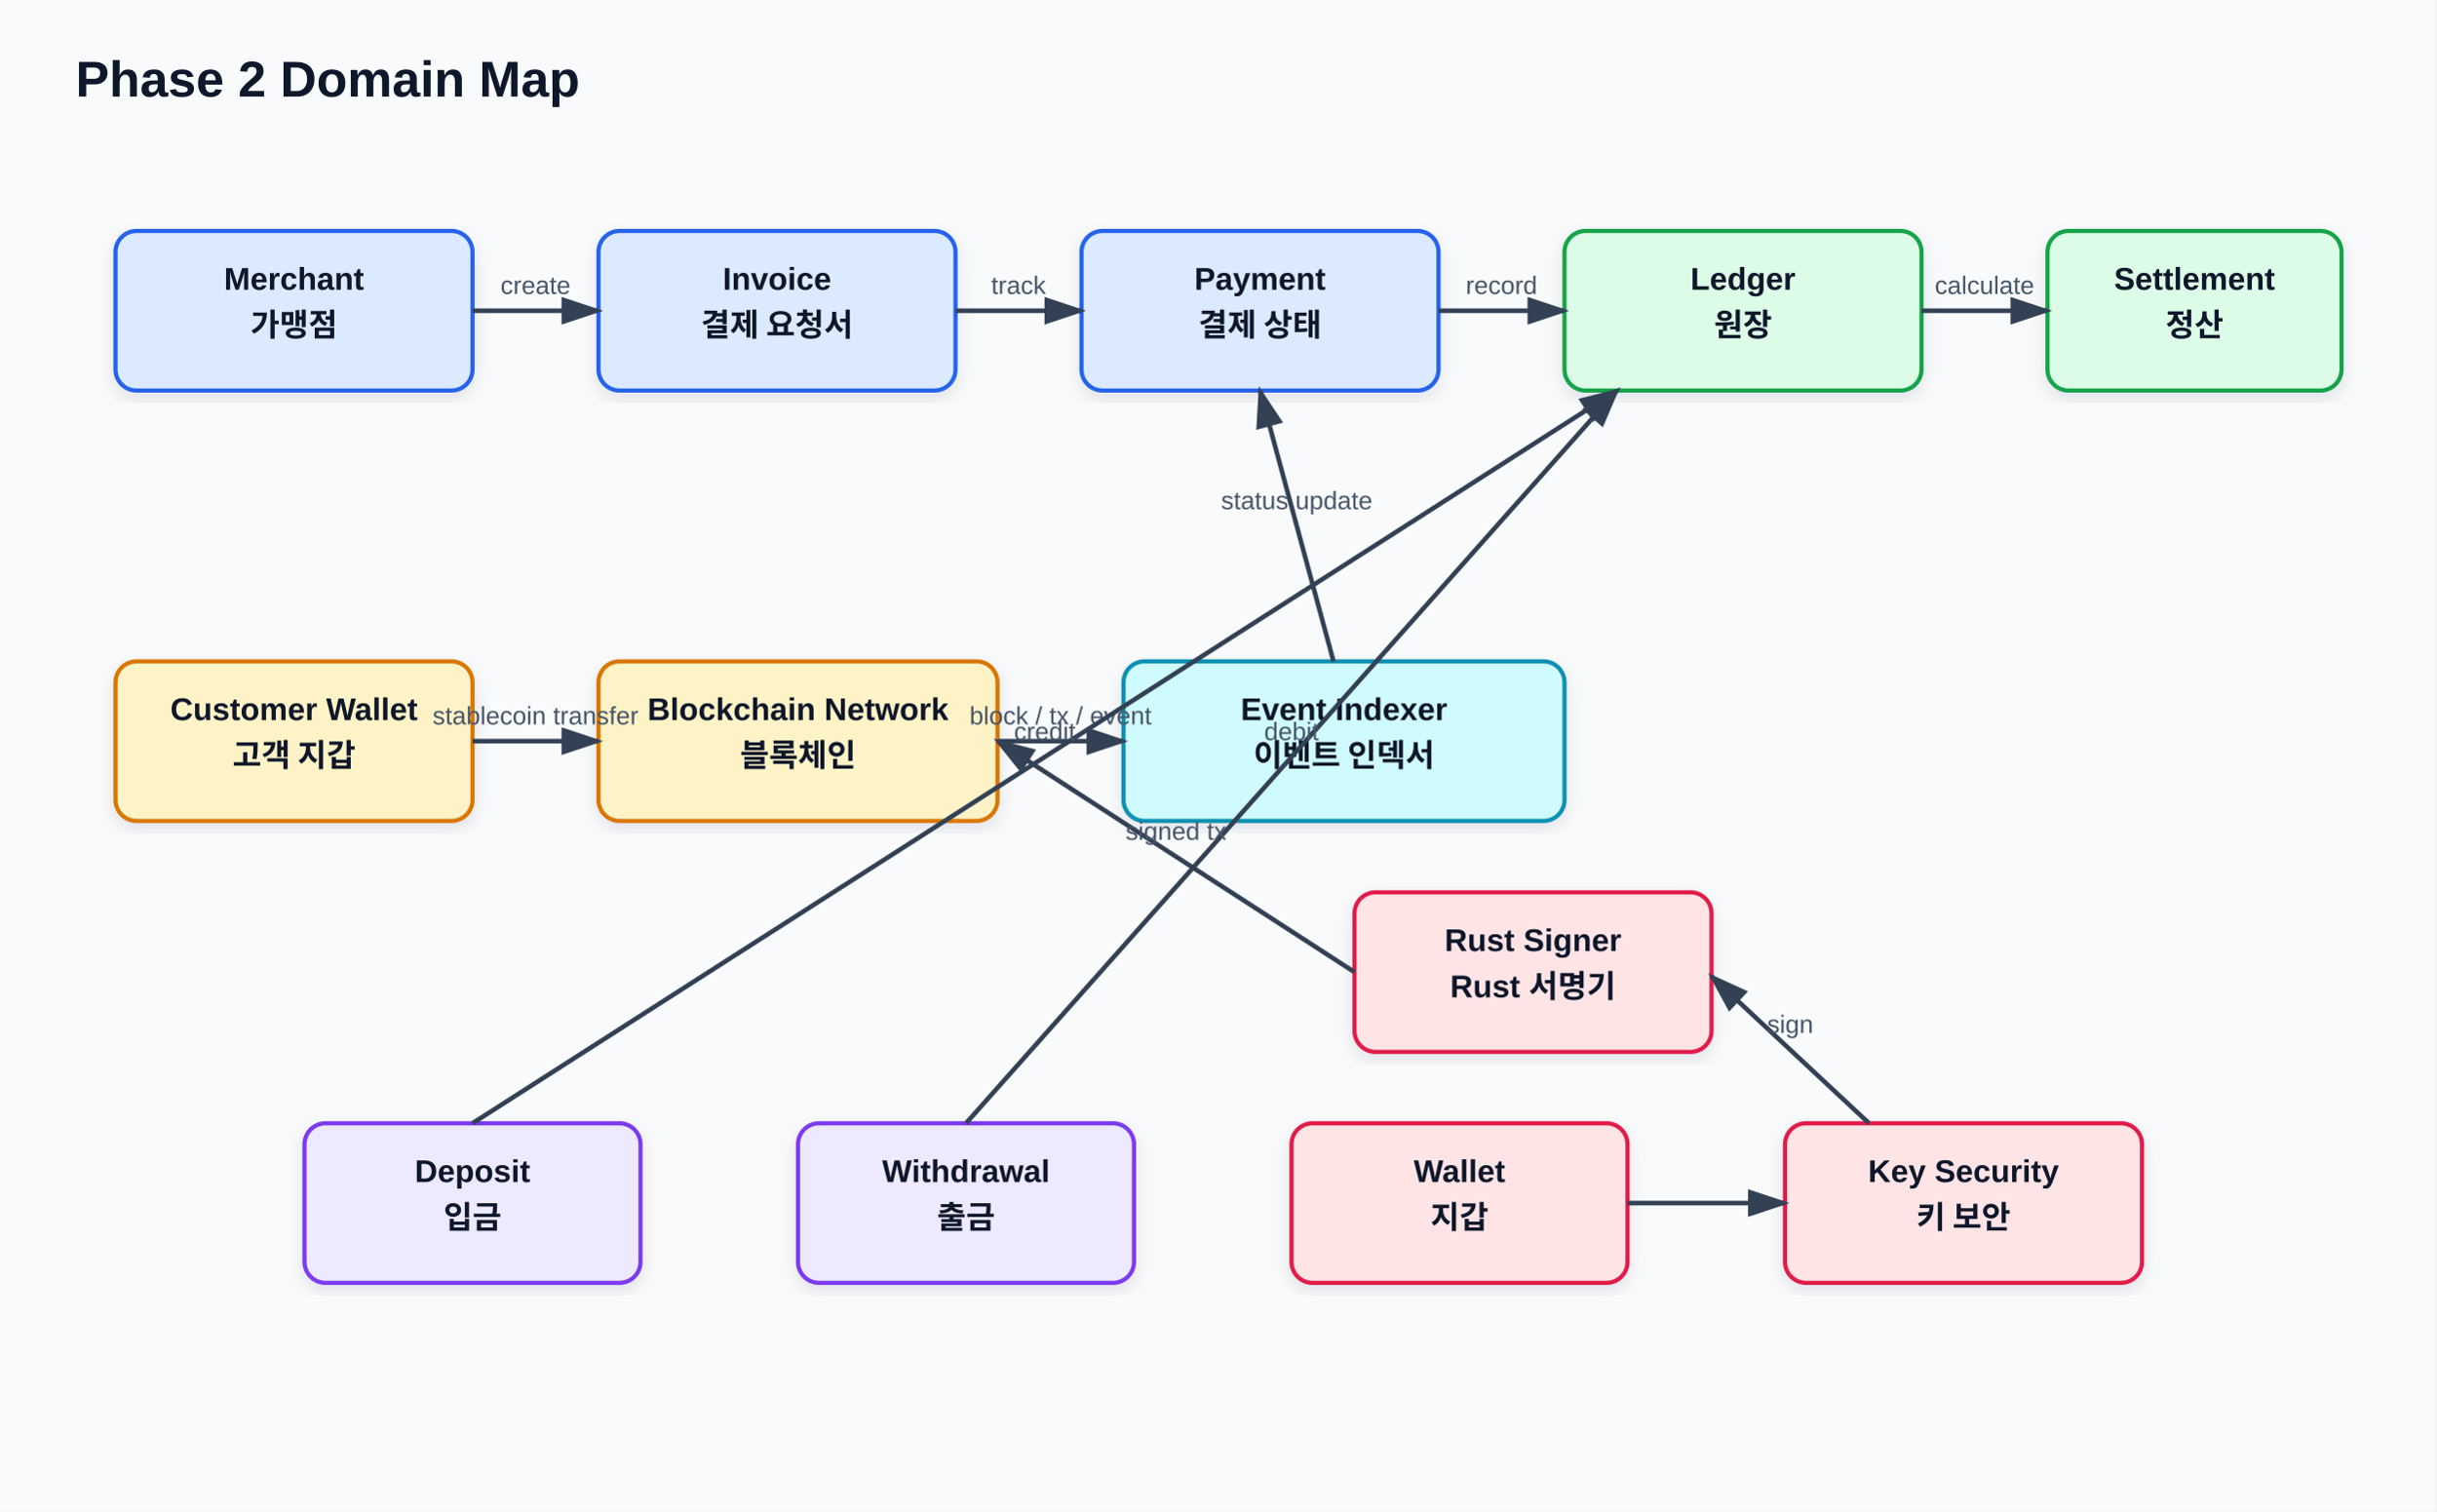
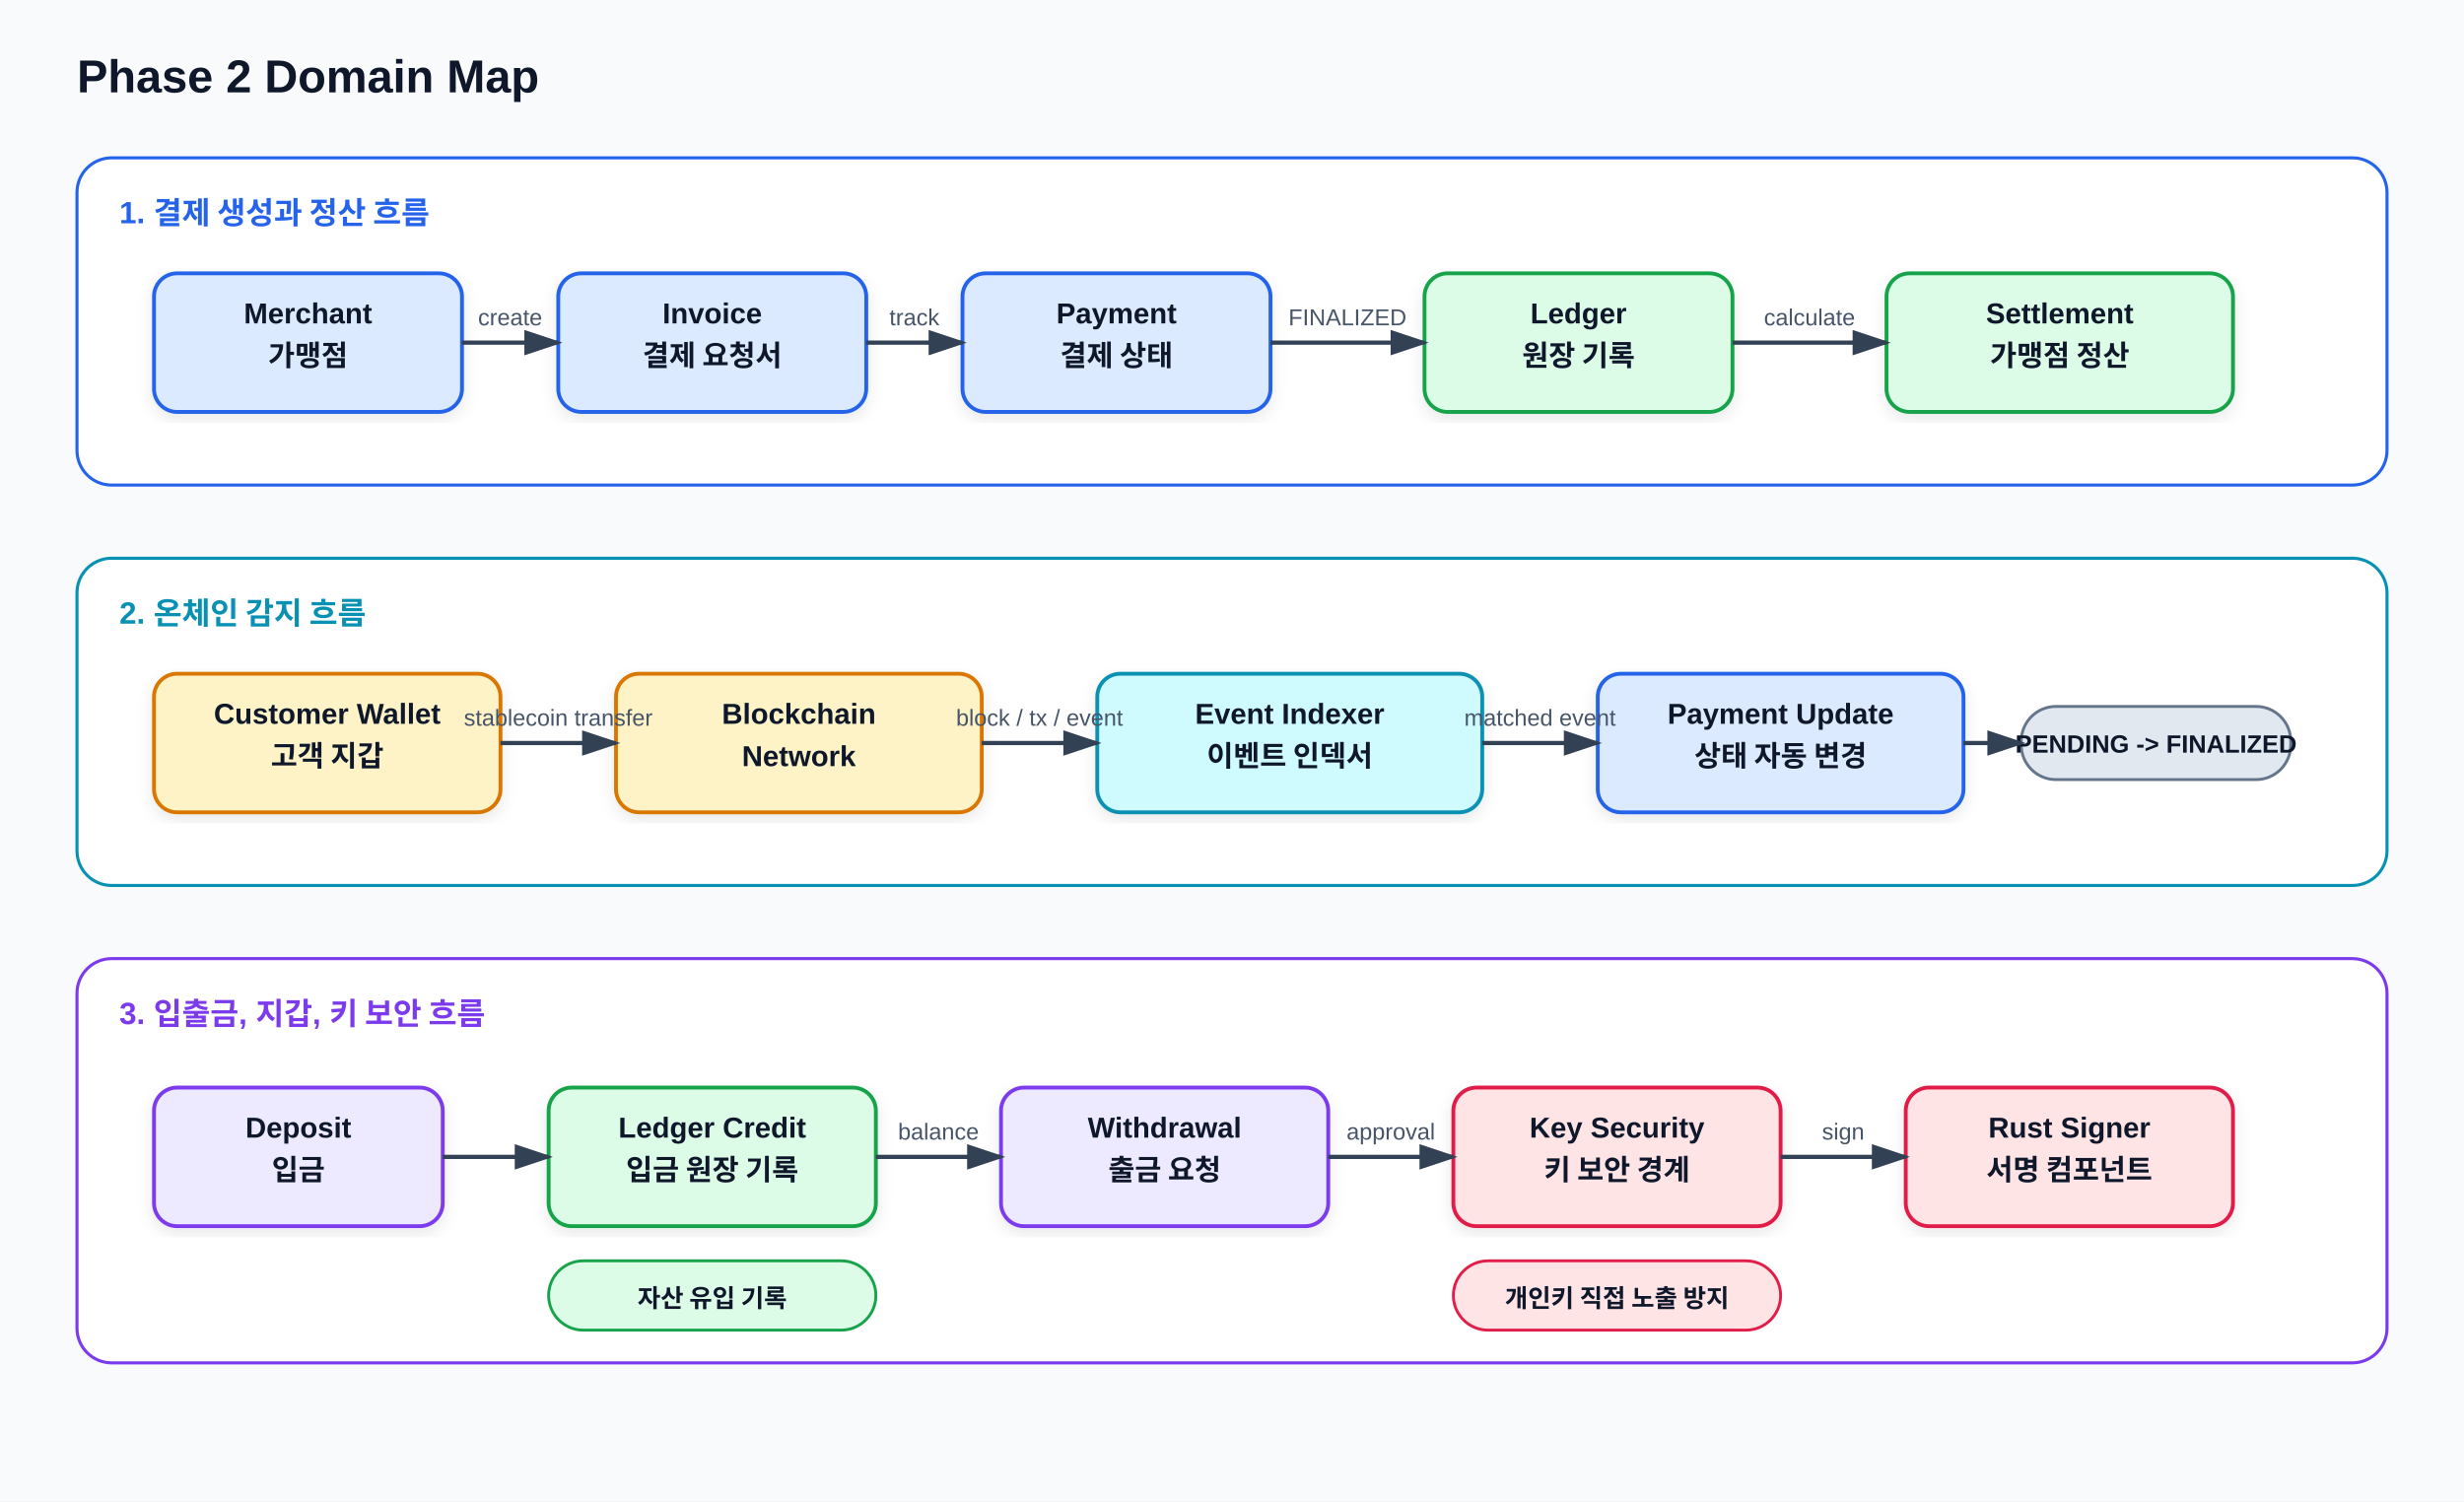
- <svg xmlns="http://www.w3.org/2000/svg" width="1160" height="720" viewBox="0 0 1160 720" role="img" aria-labelledby="title desc">
+ <svg xmlns="http://www.w3.org/2000/svg" width="1280" height="780" viewBox="0 0 1280 780" role="img" aria-labelledby="title desc">
  <defs>
    <marker id="arrow" markerWidth="10" markerHeight="10" refX="8" refY="3" orient="auto" markerUnits="strokeWidth">
      <path d="M0,0 L0,6 L9,3 z" fill="#334155" />
    </marker>
    <filter id="shadow" x="-8%" y="-8%" width="116%" height="116%">
-       <feDropShadow dx="0" dy="3" stdDeviation="4" flood-color="#0f172a" flood-opacity="0.10" />
+       <feDropShadow dx="0" dy="3" stdDeviation="4" flood-color="#0f172a" flood-opacity="0.09" />
    </filter>
  </defs>
-   <rect x="0" y="0" width="1160" height="720" rx="0" fill="#f8fafc" />
-   <text x="36" y="46" font-family="Arial, 'Apple SD Gothic Neo', sans-serif" font-size="24" font-weight="700" fill="#0f172a">Phase 2 Domain Map</text>
-   <rect x="55" y="110" width="170" height="76" rx="10" fill="#dbeafe" stroke="#2563eb" stroke-width="2" filter="url(#shadow)" />
-   <text x="140" y="138" text-anchor="middle" font-family="Arial, 'Apple SD Gothic Neo', sans-serif" font-size="15" font-weight="600" fill="#0f172a">Merchant</text>
-   <text x="140" y="160" text-anchor="middle" font-family="Arial, 'Apple SD Gothic Neo', sans-serif" font-size="15" font-weight="600" fill="#0f172a">가맹점</text>
-   <rect x="285" y="110" width="170" height="76" rx="10" fill="#dbeafe" stroke="#2563eb" stroke-width="2" filter="url(#shadow)" />
-   <text x="370" y="138" text-anchor="middle" font-family="Arial, 'Apple SD Gothic Neo', sans-serif" font-size="15" font-weight="600" fill="#0f172a">Invoice</text>
-   <text x="370" y="160" text-anchor="middle" font-family="Arial, 'Apple SD Gothic Neo', sans-serif" font-size="15" font-weight="600" fill="#0f172a">결제 요청서</text>
-   <rect x="515" y="110" width="170" height="76" rx="10" fill="#dbeafe" stroke="#2563eb" stroke-width="2" filter="url(#shadow)" />
-   <text x="600" y="138" text-anchor="middle" font-family="Arial, 'Apple SD Gothic Neo', sans-serif" font-size="15" font-weight="600" fill="#0f172a">Payment</text>
-   <text x="600" y="160" text-anchor="middle" font-family="Arial, 'Apple SD Gothic Neo', sans-serif" font-size="15" font-weight="600" fill="#0f172a">결제 상태</text>
-   <rect x="745" y="110" width="170" height="76" rx="10" fill="#dcfce7" stroke="#16a34a" stroke-width="2" filter="url(#shadow)" />
-   <text x="830" y="138" text-anchor="middle" font-family="Arial, 'Apple SD Gothic Neo', sans-serif" font-size="15" font-weight="600" fill="#0f172a">Ledger</text>
-   <text x="830" y="160" text-anchor="middle" font-family="Arial, 'Apple SD Gothic Neo', sans-serif" font-size="15" font-weight="600" fill="#0f172a">원장</text>
-   <rect x="975" y="110" width="140" height="76" rx="10" fill="#dcfce7" stroke="#16a34a" stroke-width="2" filter="url(#shadow)" />
-   <text x="1045" y="138" text-anchor="middle" font-family="Arial, 'Apple SD Gothic Neo', sans-serif" font-size="15" font-weight="600" fill="#0f172a">Settlement</text>
-   <text x="1045" y="160" text-anchor="middle" font-family="Arial, 'Apple SD Gothic Neo', sans-serif" font-size="15" font-weight="600" fill="#0f172a">정산</text>
-   <line x1="225" y1="148" x2="285" y2="148" stroke="#334155" stroke-width="2.2" marker-end="url(#arrow)" />
-   <text x="255" y="140" text-anchor="middle" font-family="Arial, 'Apple SD Gothic Neo', sans-serif" font-size="12" fill="#475569">create</text>
-   <line x1="455" y1="148" x2="515" y2="148" stroke="#334155" stroke-width="2.2" marker-end="url(#arrow)" />
-   <text x="485" y="140" text-anchor="middle" font-family="Arial, 'Apple SD Gothic Neo', sans-serif" font-size="12" fill="#475569">track</text>
-   <line x1="685" y1="148" x2="745" y2="148" stroke="#334155" stroke-width="2.2" marker-end="url(#arrow)" />
-   <text x="715" y="140" text-anchor="middle" font-family="Arial, 'Apple SD Gothic Neo', sans-serif" font-size="12" fill="#475569">record</text>
-   <line x1="915" y1="148" x2="975" y2="148" stroke="#334155" stroke-width="2.2" marker-end="url(#arrow)" />
-   <text x="945" y="140" text-anchor="middle" font-family="Arial, 'Apple SD Gothic Neo', sans-serif" font-size="12" fill="#475569">calculate</text>
-   <rect x="55" y="315" width="170" height="76" rx="10" fill="#fef3c7" stroke="#d97706" stroke-width="2" filter="url(#shadow)" />
-   <text x="140" y="343" text-anchor="middle" font-family="Arial, 'Apple SD Gothic Neo', sans-serif" font-size="15" font-weight="600" fill="#0f172a">Customer Wallet</text>
-   <text x="140" y="365" text-anchor="middle" font-family="Arial, 'Apple SD Gothic Neo', sans-serif" font-size="15" font-weight="600" fill="#0f172a">고객 지갑</text>
-   <rect x="285" y="315" width="190" height="76" rx="10" fill="#fef3c7" stroke="#d97706" stroke-width="2" filter="url(#shadow)" />
-   <text x="380" y="343" text-anchor="middle" font-family="Arial, 'Apple SD Gothic Neo', sans-serif" font-size="15" font-weight="600" fill="#0f172a">Blockchain Network</text>
-   <text x="380" y="365" text-anchor="middle" font-family="Arial, 'Apple SD Gothic Neo', sans-serif" font-size="15" font-weight="600" fill="#0f172a">블록체인</text>
-   <rect x="535" y="315" width="210" height="76" rx="10" fill="#cffafe" stroke="#0891b2" stroke-width="2" filter="url(#shadow)" />
-   <text x="640" y="343" text-anchor="middle" font-family="Arial, 'Apple SD Gothic Neo', sans-serif" font-size="15" font-weight="600" fill="#0f172a">Event Indexer</text>
-   <text x="640" y="365" text-anchor="middle" font-family="Arial, 'Apple SD Gothic Neo', sans-serif" font-size="15" font-weight="600" fill="#0f172a">이벤트 인덱서</text>
-   <line x1="225" y1="353" x2="285" y2="353" stroke="#334155" stroke-width="2.2" marker-end="url(#arrow)" />
-   <text x="255" y="345" text-anchor="middle" font-family="Arial, 'Apple SD Gothic Neo', sans-serif" font-size="12" fill="#475569">stablecoin transfer</text>
-   <line x1="475" y1="353" x2="535" y2="353" stroke="#334155" stroke-width="2.2" marker-end="url(#arrow)" />
-   <text x="505" y="345" text-anchor="middle" font-family="Arial, 'Apple SD Gothic Neo', sans-serif" font-size="12" fill="#475569">block / tx / event</text>
-   <line x1="635" y1="315" x2="600" y2="186" stroke="#334155" stroke-width="2.2" marker-end="url(#arrow)" />
-   <text x="617.5" y="242.5" text-anchor="middle" font-family="Arial, 'Apple SD Gothic Neo', sans-serif" font-size="12" fill="#475569">status update</text>
-   <rect x="145" y="535" width="160" height="76" rx="10" fill="#ede9fe" stroke="#7c3aed" stroke-width="2" filter="url(#shadow)" />
-   <text x="225" y="563" text-anchor="middle" font-family="Arial, 'Apple SD Gothic Neo', sans-serif" font-size="15" font-weight="600" fill="#0f172a">Deposit</text>
-   <text x="225" y="585" text-anchor="middle" font-family="Arial, 'Apple SD Gothic Neo', sans-serif" font-size="15" font-weight="600" fill="#0f172a">입금</text>
-   <rect x="380" y="535" width="160" height="76" rx="10" fill="#ede9fe" stroke="#7c3aed" stroke-width="2" filter="url(#shadow)" />
-   <text x="460" y="563" text-anchor="middle" font-family="Arial, 'Apple SD Gothic Neo', sans-serif" font-size="15" font-weight="600" fill="#0f172a">Withdrawal</text>
-   <text x="460" y="585" text-anchor="middle" font-family="Arial, 'Apple SD Gothic Neo', sans-serif" font-size="15" font-weight="600" fill="#0f172a">출금</text>
-   <rect x="615" y="535" width="160" height="76" rx="10" fill="#ffe4e6" stroke="#e11d48" stroke-width="2" filter="url(#shadow)" />
-   <text x="695" y="563" text-anchor="middle" font-family="Arial, 'Apple SD Gothic Neo', sans-serif" font-size="15" font-weight="600" fill="#0f172a">Wallet</text>
-   <text x="695" y="585" text-anchor="middle" font-family="Arial, 'Apple SD Gothic Neo', sans-serif" font-size="15" font-weight="600" fill="#0f172a">지갑</text>
-   <rect x="850" y="535" width="170" height="76" rx="10" fill="#ffe4e6" stroke="#e11d48" stroke-width="2" filter="url(#shadow)" />
-   <text x="935" y="563" text-anchor="middle" font-family="Arial, 'Apple SD Gothic Neo', sans-serif" font-size="15" font-weight="600" fill="#0f172a">Key Security</text>
-   <text x="935" y="585" text-anchor="middle" font-family="Arial, 'Apple SD Gothic Neo', sans-serif" font-size="15" font-weight="600" fill="#0f172a">키 보안</text>
-   <rect x="645" y="425" width="170" height="76" rx="10" fill="#ffe4e6" stroke="#e11d48" stroke-width="2" filter="url(#shadow)" />
-   <text x="730" y="453" text-anchor="middle" font-family="Arial, 'Apple SD Gothic Neo', sans-serif" font-size="15" font-weight="600" fill="#0f172a">Rust Signer</text>
-   <text x="730" y="475" text-anchor="middle" font-family="Arial, 'Apple SD Gothic Neo', sans-serif" font-size="15" font-weight="600" fill="#0f172a">Rust 서명기</text>
-   <line x1="225" y1="535" x2="770" y2="186" stroke="#334155" stroke-width="2.2" marker-end="url(#arrow)" />
-   <text x="497.5" y="352.5" text-anchor="middle" font-family="Arial, 'Apple SD Gothic Neo', sans-serif" font-size="12" fill="#475569">credit</text>
-   <line x1="460" y1="535" x2="770" y2="186" stroke="#334155" stroke-width="2.2" marker-end="url(#arrow)" />
-   <text x="615" y="352.5" text-anchor="middle" font-family="Arial, 'Apple SD Gothic Neo', sans-serif" font-size="12" fill="#475569">debit</text>
-   <line x1="775" y1="573" x2="850" y2="573" stroke="#334155" stroke-width="2.2" marker-end="url(#arrow)" />
-   <line x1="890" y1="535" x2="815" y2="465" stroke="#334155" stroke-width="2.2" marker-end="url(#arrow)" />
-   <text x="852.5" y="492" text-anchor="middle" font-family="Arial, 'Apple SD Gothic Neo', sans-serif" font-size="12" fill="#475569">sign</text>
-   <line x1="645" y1="463" x2="475" y2="353" stroke="#334155" stroke-width="2.2" marker-end="url(#arrow)" />
-   <text x="560" y="400" text-anchor="middle" font-family="Arial, 'Apple SD Gothic Neo', sans-serif" font-size="12" fill="#475569">signed tx</text>
+   <rect x="0" y="0" width="1280" height="780" fill="#f8fafc" />
+   <text x="40" y="48" font-family="Arial, 'Apple SD Gothic Neo', sans-serif" font-size="24" font-weight="700" fill="#0f172a">Phase 2 Domain Map</text>
+   <rect x="40" y="82" width="1200" height="170" rx="18" fill="#ffffff" stroke="#2563eb" stroke-width="1.6" />
+   <text x="62" y="116" font-family="Arial, 'Apple SD Gothic Neo', sans-serif" font-size="16" font-weight="700" fill="#2563eb">1. 결제 생성과 정산 흐름</text>
+   <rect x="80" y="142" width="160" height="72" rx="12" fill="#dbeafe" stroke="#2563eb" stroke-width="2" filter="url(#shadow)" />
+   <text x="160" y="168" text-anchor="middle" font-family="Arial, 'Apple SD Gothic Neo', sans-serif" font-size="15" font-weight="650" fill="#0f172a">Merchant</text>
+   <text x="160" y="190" text-anchor="middle" font-family="Arial, 'Apple SD Gothic Neo', sans-serif" font-size="15" font-weight="650" fill="#0f172a">가맹점</text>
+   <rect x="290" y="142" width="160" height="72" rx="12" fill="#dbeafe" stroke="#2563eb" stroke-width="2" filter="url(#shadow)" />
+   <text x="370" y="168" text-anchor="middle" font-family="Arial, 'Apple SD Gothic Neo', sans-serif" font-size="15" font-weight="650" fill="#0f172a">Invoice</text>
+   <text x="370" y="190" text-anchor="middle" font-family="Arial, 'Apple SD Gothic Neo', sans-serif" font-size="15" font-weight="650" fill="#0f172a">결제 요청서</text>
+   <rect x="500" y="142" width="160" height="72" rx="12" fill="#dbeafe" stroke="#2563eb" stroke-width="2" filter="url(#shadow)" />
+   <text x="580" y="168" text-anchor="middle" font-family="Arial, 'Apple SD Gothic Neo', sans-serif" font-size="15" font-weight="650" fill="#0f172a">Payment</text>
+   <text x="580" y="190" text-anchor="middle" font-family="Arial, 'Apple SD Gothic Neo', sans-serif" font-size="15" font-weight="650" fill="#0f172a">결제 상태</text>
+   <rect x="740" y="142" width="160" height="72" rx="12" fill="#dcfce7" stroke="#16a34a" stroke-width="2" filter="url(#shadow)" />
+   <text x="820" y="168" text-anchor="middle" font-family="Arial, 'Apple SD Gothic Neo', sans-serif" font-size="15" font-weight="650" fill="#0f172a">Ledger</text>
+   <text x="820" y="190" text-anchor="middle" font-family="Arial, 'Apple SD Gothic Neo', sans-serif" font-size="15" font-weight="650" fill="#0f172a">원장 기록</text>
+   <rect x="980" y="142" width="180" height="72" rx="12" fill="#dcfce7" stroke="#16a34a" stroke-width="2" filter="url(#shadow)" />
+   <text x="1070" y="168" text-anchor="middle" font-family="Arial, 'Apple SD Gothic Neo', sans-serif" font-size="15" font-weight="650" fill="#0f172a">Settlement</text>
+   <text x="1070" y="190" text-anchor="middle" font-family="Arial, 'Apple SD Gothic Neo', sans-serif" font-size="15" font-weight="650" fill="#0f172a">가맹점 정산</text>
+   <line x1="240" y1="178" x2="290" y2="178" stroke="#334155" stroke-width="2.2" marker-end="url(#arrow)" />
+   <text x="265" y="169" text-anchor="middle" font-family="Arial, 'Apple SD Gothic Neo', sans-serif" font-size="12" fill="#475569">create</text>
+   <line x1="450" y1="178" x2="500" y2="178" stroke="#334155" stroke-width="2.2" marker-end="url(#arrow)" />
+   <text x="475" y="169" text-anchor="middle" font-family="Arial, 'Apple SD Gothic Neo', sans-serif" font-size="12" fill="#475569">track</text>
+   <line x1="660" y1="178" x2="740" y2="178" stroke="#334155" stroke-width="2.2" marker-end="url(#arrow)" />
+   <text x="700" y="169" text-anchor="middle" font-family="Arial, 'Apple SD Gothic Neo', sans-serif" font-size="12" fill="#475569">FINALIZED</text>
+   <line x1="900" y1="178" x2="980" y2="178" stroke="#334155" stroke-width="2.2" marker-end="url(#arrow)" />
+   <text x="940" y="169" text-anchor="middle" font-family="Arial, 'Apple SD Gothic Neo', sans-serif" font-size="12" fill="#475569">calculate</text>
+   <rect x="40" y="290" width="1200" height="170" rx="18" fill="#ffffff" stroke="#0891b2" stroke-width="1.6" />
+   <text x="62" y="324" font-family="Arial, 'Apple SD Gothic Neo', sans-serif" font-size="16" font-weight="700" fill="#0891b2">2. 온체인 감지 흐름</text>
+   <rect x="80" y="350" width="180" height="72" rx="12" fill="#fef3c7" stroke="#d97706" stroke-width="2" filter="url(#shadow)" />
+   <text x="170" y="376" text-anchor="middle" font-family="Arial, 'Apple SD Gothic Neo', sans-serif" font-size="15" font-weight="650" fill="#0f172a">Customer Wallet</text>
+   <text x="170" y="398" text-anchor="middle" font-family="Arial, 'Apple SD Gothic Neo', sans-serif" font-size="15" font-weight="650" fill="#0f172a">고객 지갑</text>
+   <rect x="320" y="350" width="190" height="72" rx="12" fill="#fef3c7" stroke="#d97706" stroke-width="2" filter="url(#shadow)" />
+   <text x="415" y="376" text-anchor="middle" font-family="Arial, 'Apple SD Gothic Neo', sans-serif" font-size="15" font-weight="650" fill="#0f172a">Blockchain</text>
+   <text x="415" y="398" text-anchor="middle" font-family="Arial, 'Apple SD Gothic Neo', sans-serif" font-size="15" font-weight="650" fill="#0f172a">Network</text>
+   <rect x="570" y="350" width="200" height="72" rx="12" fill="#cffafe" stroke="#0891b2" stroke-width="2" filter="url(#shadow)" />
+   <text x="670" y="376" text-anchor="middle" font-family="Arial, 'Apple SD Gothic Neo', sans-serif" font-size="15" font-weight="650" fill="#0f172a">Event Indexer</text>
+   <text x="670" y="398" text-anchor="middle" font-family="Arial, 'Apple SD Gothic Neo', sans-serif" font-size="15" font-weight="650" fill="#0f172a">이벤트 인덱서</text>
+   <rect x="830" y="350" width="190" height="72" rx="12" fill="#dbeafe" stroke="#2563eb" stroke-width="2" filter="url(#shadow)" />
+   <text x="925" y="376" text-anchor="middle" font-family="Arial, 'Apple SD Gothic Neo', sans-serif" font-size="15" font-weight="650" fill="#0f172a">Payment Update</text>
+   <text x="925" y="398" text-anchor="middle" font-family="Arial, 'Apple SD Gothic Neo', sans-serif" font-size="15" font-weight="650" fill="#0f172a">상태 자동 변경</text>
+   <rect x="1050" y="367" width="140" height="38" rx="18" fill="#e2e8f0" stroke="#64748b" stroke-width="1.5" />
+   <text x="1120" y="391" text-anchor="middle" font-family="Arial, 'Apple SD Gothic Neo', sans-serif" font-size="13" font-weight="700" fill="#0f172a">PENDING -&gt; FINALIZED</text>
+   <line x1="260" y1="386" x2="320" y2="386" stroke="#334155" stroke-width="2.2" marker-end="url(#arrow)" />
+   <text x="290" y="377" text-anchor="middle" font-family="Arial, 'Apple SD Gothic Neo', sans-serif" font-size="12" fill="#475569">stablecoin transfer</text>
+   <line x1="510" y1="386" x2="570" y2="386" stroke="#334155" stroke-width="2.2" marker-end="url(#arrow)" />
+   <text x="540" y="377" text-anchor="middle" font-family="Arial, 'Apple SD Gothic Neo', sans-serif" font-size="12" fill="#475569">block / tx / event</text>
+   <line x1="770" y1="386" x2="830" y2="386" stroke="#334155" stroke-width="2.2" marker-end="url(#arrow)" />
+   <text x="800" y="377" text-anchor="middle" font-family="Arial, 'Apple SD Gothic Neo', sans-serif" font-size="12" fill="#475569">matched event</text>
+   <line x1="1020" y1="386" x2="1050" y2="386" stroke="#334155" stroke-width="2.2" marker-end="url(#arrow)" />
+   <rect x="40" y="498" width="1200" height="210" rx="18" fill="#ffffff" stroke="#7c3aed" stroke-width="1.6" />
+   <text x="62" y="532" font-family="Arial, 'Apple SD Gothic Neo', sans-serif" font-size="16" font-weight="700" fill="#7c3aed">3. 입출금, 지갑, 키 보안 흐름</text>
+   <rect x="80" y="565" width="150" height="72" rx="12" fill="#ede9fe" stroke="#7c3aed" stroke-width="2" filter="url(#shadow)" />
+   <text x="155" y="591" text-anchor="middle" font-family="Arial, 'Apple SD Gothic Neo', sans-serif" font-size="15" font-weight="650" fill="#0f172a">Deposit</text>
+   <text x="155" y="613" text-anchor="middle" font-family="Arial, 'Apple SD Gothic Neo', sans-serif" font-size="15" font-weight="650" fill="#0f172a">입금</text>
+   <rect x="285" y="565" width="170" height="72" rx="12" fill="#dcfce7" stroke="#16a34a" stroke-width="2" filter="url(#shadow)" />
+   <text x="370" y="591" text-anchor="middle" font-family="Arial, 'Apple SD Gothic Neo', sans-serif" font-size="15" font-weight="650" fill="#0f172a">Ledger Credit</text>
+   <text x="370" y="613" text-anchor="middle" font-family="Arial, 'Apple SD Gothic Neo', sans-serif" font-size="15" font-weight="650" fill="#0f172a">입금 원장 기록</text>
+   <rect x="520" y="565" width="170" height="72" rx="12" fill="#ede9fe" stroke="#7c3aed" stroke-width="2" filter="url(#shadow)" />
+   <text x="605" y="591" text-anchor="middle" font-family="Arial, 'Apple SD Gothic Neo', sans-serif" font-size="15" font-weight="650" fill="#0f172a">Withdrawal</text>
+   <text x="605" y="613" text-anchor="middle" font-family="Arial, 'Apple SD Gothic Neo', sans-serif" font-size="15" font-weight="650" fill="#0f172a">출금 요청</text>
+   <rect x="755" y="565" width="170" height="72" rx="12" fill="#ffe4e6" stroke="#e11d48" stroke-width="2" filter="url(#shadow)" />
+   <text x="840" y="591" text-anchor="middle" font-family="Arial, 'Apple SD Gothic Neo', sans-serif" font-size="15" font-weight="650" fill="#0f172a">Key Security</text>
+   <text x="840" y="613" text-anchor="middle" font-family="Arial, 'Apple SD Gothic Neo', sans-serif" font-size="15" font-weight="650" fill="#0f172a">키 보안 경계</text>
+   <rect x="990" y="565" width="170" height="72" rx="12" fill="#ffe4e6" stroke="#e11d48" stroke-width="2" filter="url(#shadow)" />
+   <text x="1075" y="591" text-anchor="middle" font-family="Arial, 'Apple SD Gothic Neo', sans-serif" font-size="15" font-weight="650" fill="#0f172a">Rust Signer</text>
+   <text x="1075" y="613" text-anchor="middle" font-family="Arial, 'Apple SD Gothic Neo', sans-serif" font-size="15" font-weight="650" fill="#0f172a">서명 컴포넌트</text>
+   <rect x="285" y="655" width="170" height="36" rx="18" fill="#dcfce7" stroke="#16a34a" stroke-width="1.5" />
+   <text x="370" y="679" text-anchor="middle" font-family="Arial, 'Apple SD Gothic Neo', sans-serif" font-size="13" font-weight="700" fill="#0f172a">자산 유입 기록</text>
+   <rect x="755" y="655" width="170" height="36" rx="18" fill="#ffe4e6" stroke="#e11d48" stroke-width="1.5" />
+   <text x="840" y="679" text-anchor="middle" font-family="Arial, 'Apple SD Gothic Neo', sans-serif" font-size="13" font-weight="700" fill="#0f172a">개인키 직접 노출 방지</text>
+   <line x1="230" y1="601" x2="285" y2="601" stroke="#334155" stroke-width="2.2" marker-end="url(#arrow)" />
+   <line x1="455" y1="601" x2="520" y2="601" stroke="#334155" stroke-width="2.2" marker-end="url(#arrow)" />
+   <text x="487.5" y="592" text-anchor="middle" font-family="Arial, 'Apple SD Gothic Neo', sans-serif" font-size="12" fill="#475569">balance</text>
+   <line x1="690" y1="601" x2="755" y2="601" stroke="#334155" stroke-width="2.2" marker-end="url(#arrow)" />
+   <text x="722.5" y="592" text-anchor="middle" font-family="Arial, 'Apple SD Gothic Neo', sans-serif" font-size="12" fill="#475569">approval</text>
+   <line x1="925" y1="601" x2="990" y2="601" stroke="#334155" stroke-width="2.2" marker-end="url(#arrow)" />
+   <text x="957.5" y="592" text-anchor="middle" font-family="Arial, 'Apple SD Gothic Neo', sans-serif" font-size="12" fill="#475569">sign</text>
</svg>
